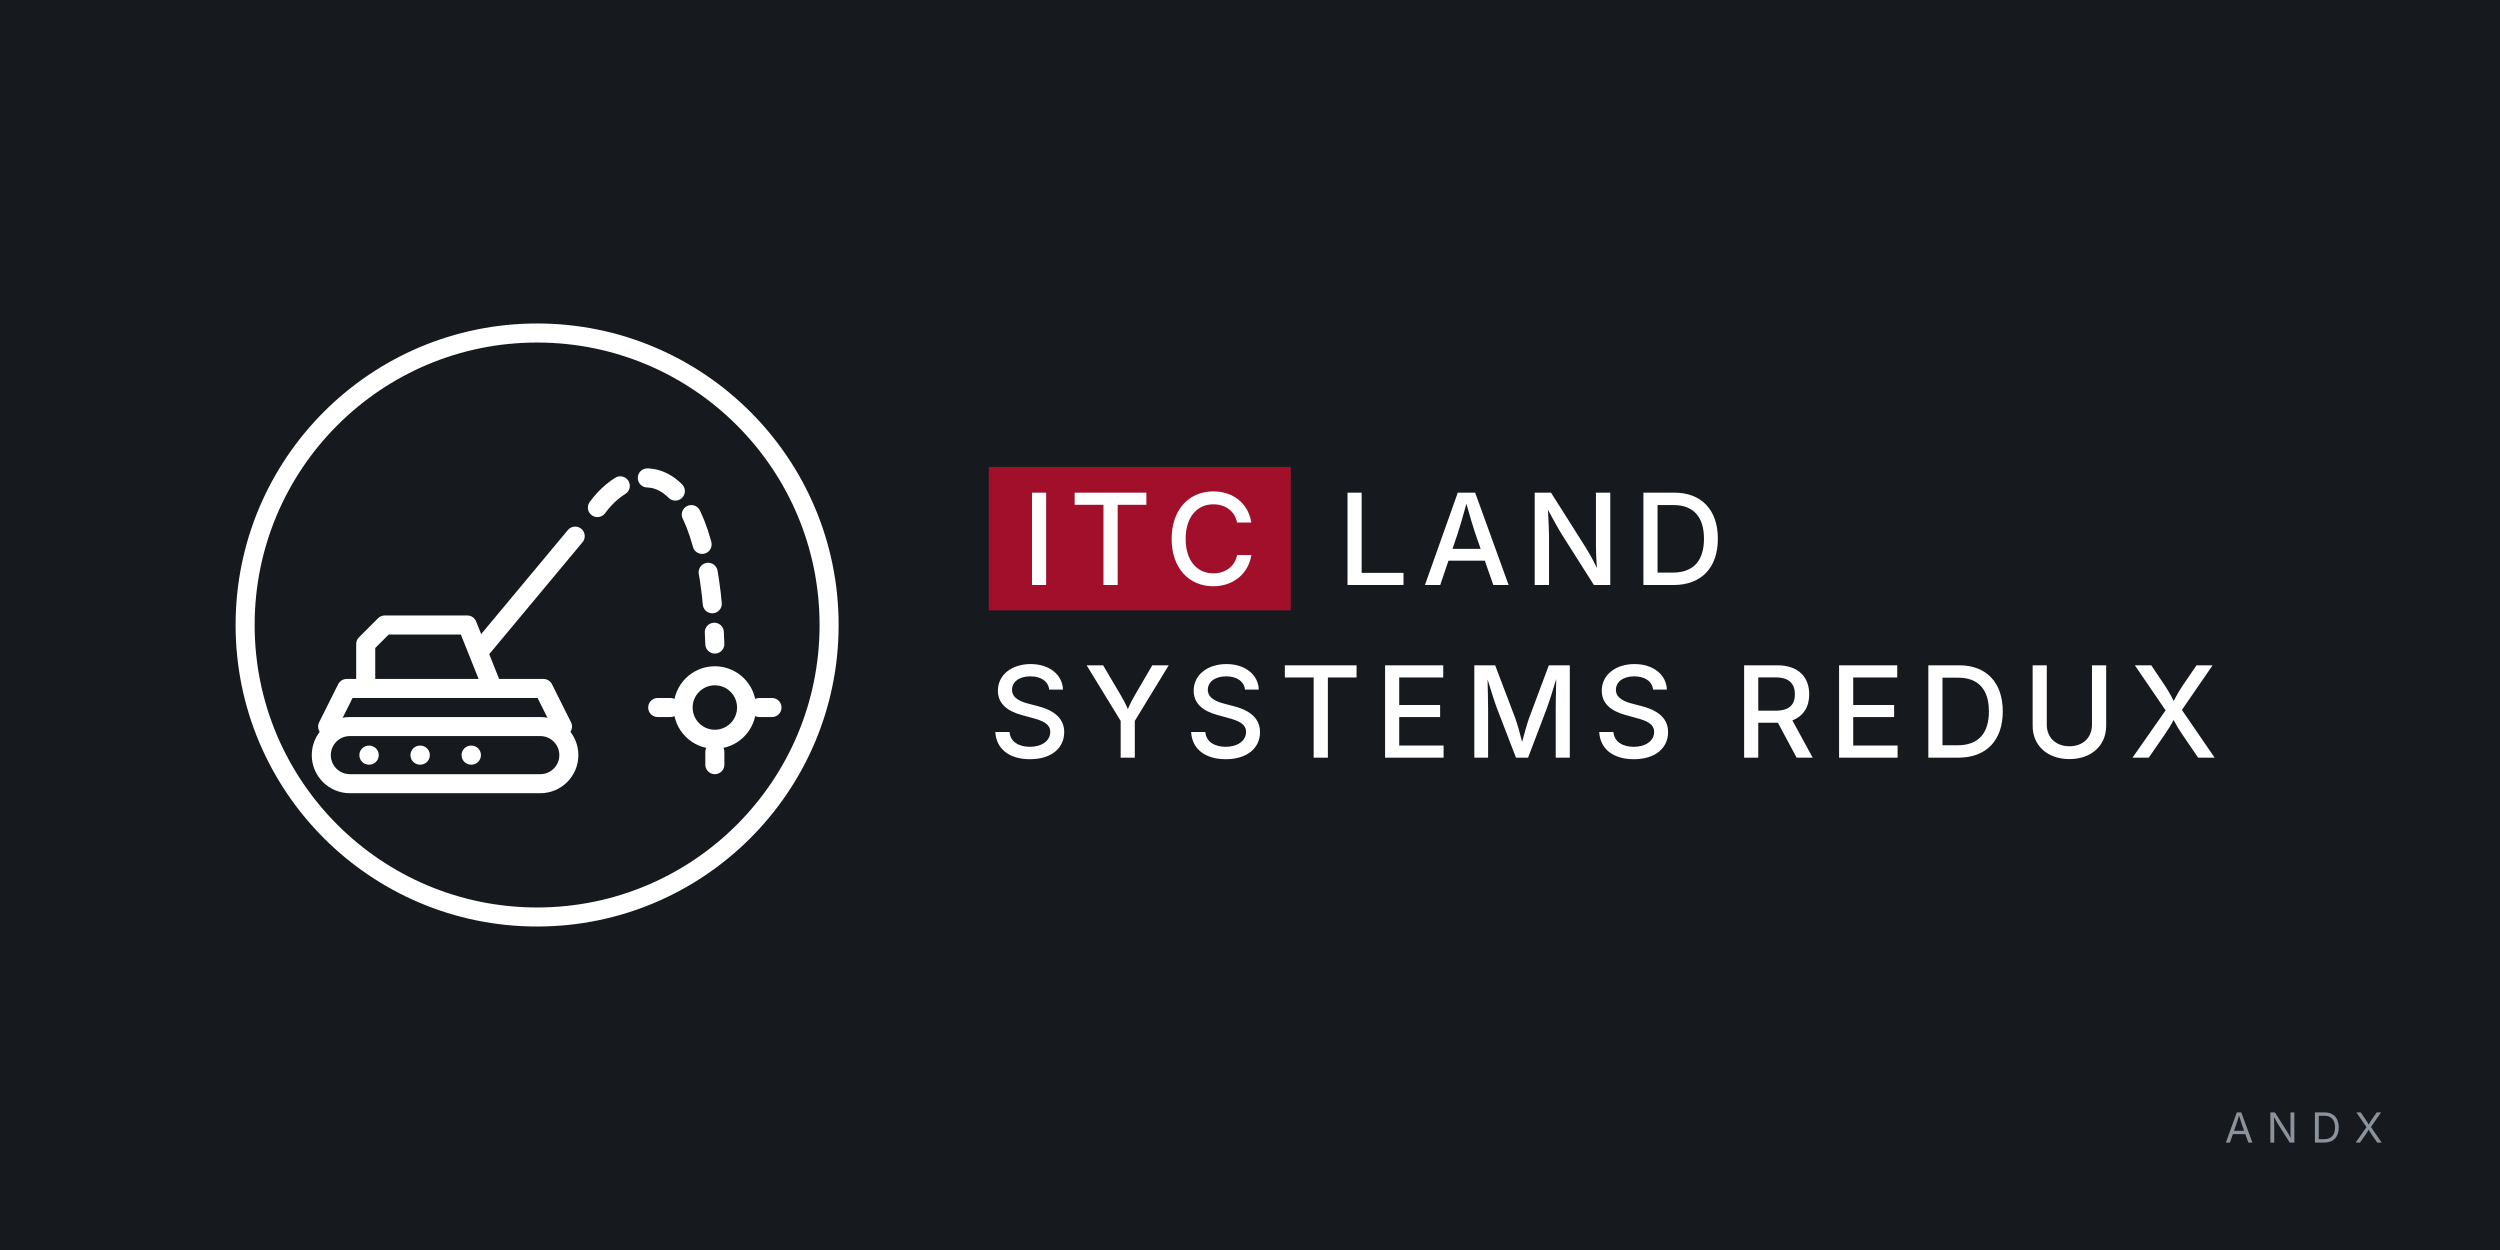
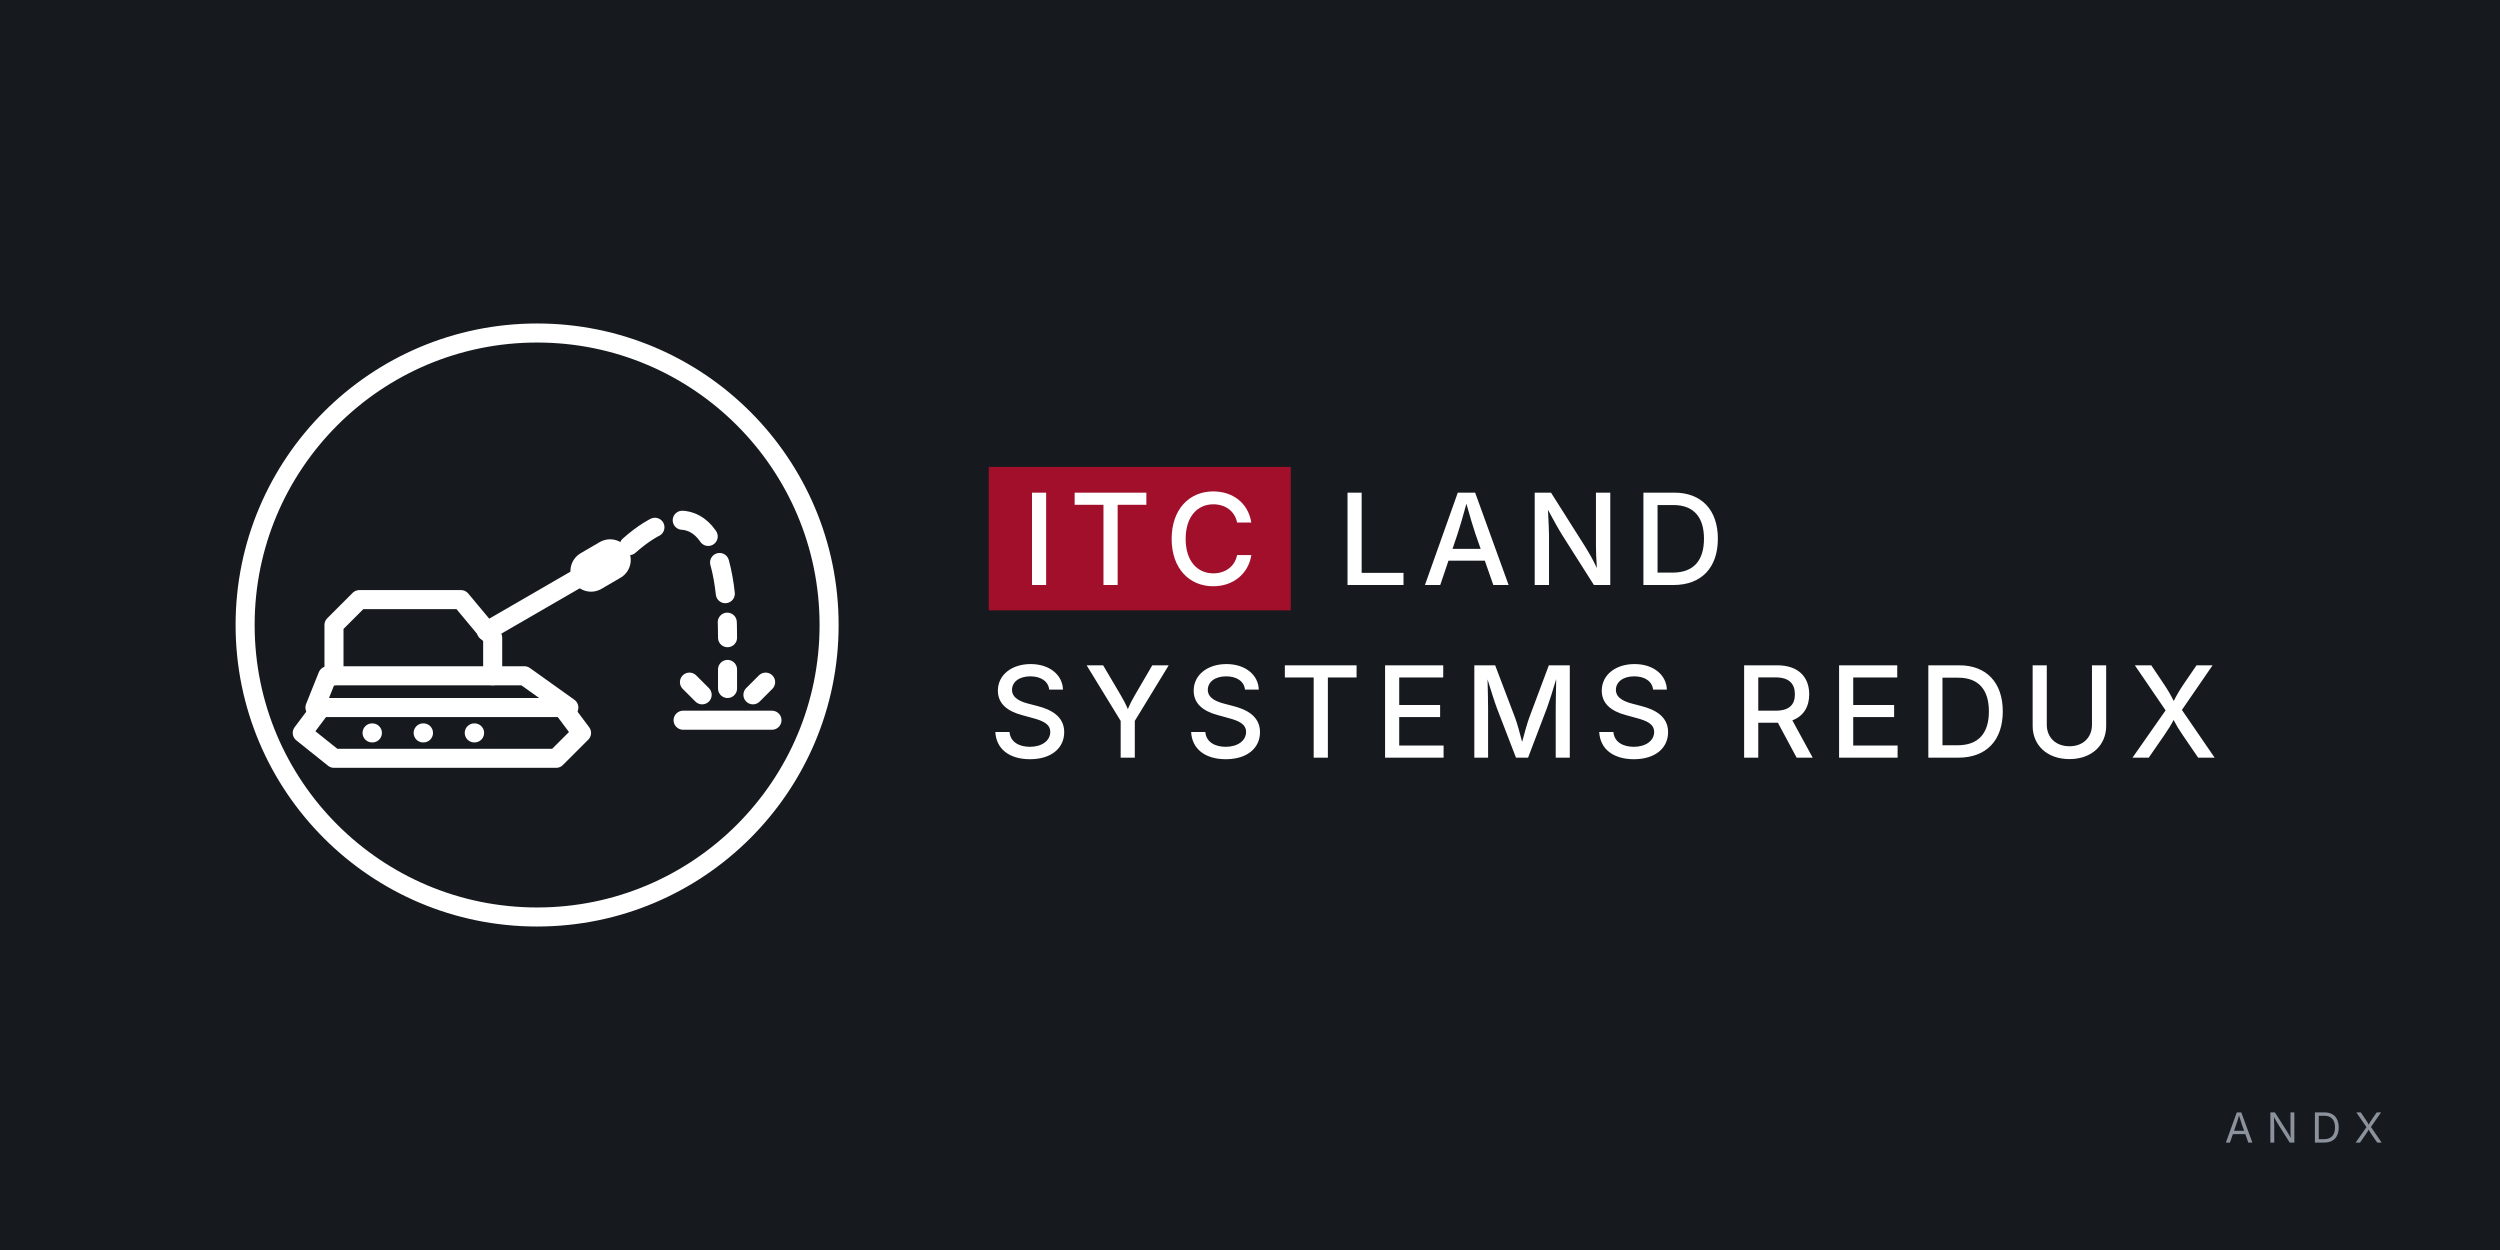
<svg xmlns="http://www.w3.org/2000/svg" width="2048" height="1024" viewBox="0 0 2048 1024">
  <rect width="2048" height="1024" fill="#161A1F" />
  <g transform="translate(180.00 252.00) scale(2.6)" color="#FFFFFF" fill="none" stroke="#FFFFFF" stroke-width="6" stroke-linecap="round" stroke-linejoin="round">
    <circle cx="100" cy="100" r="92" />
-     <rect x="32" y="132" width="78" height="18" rx="9" />
-     <path d="M47 141 H95" stroke-dasharray="0.1 16" />
-     <path d="M34 132 L40 120 H102 L108 132" />
-     <path d="M46 120 V106 L52 100 H78 L86 120" />
-     <path d="M82 108 L112 72" />
-     <path d="M119 63 C130 48 154 44 156 106" stroke-dasharray="10 9" />
-     <circle cx="156" cy="126" r="10" />
-     <path d="M138 126 H142 M170 126 H174 M156 140 V144" />
+     <path d="M26 134 L32 126 H108 L114 134 L106 142 H36 Z" />
+     <path d="M48 134 H96" stroke-dasharray="0.1 16" />
+     <path d="M30 126 L34 116 H96 L110 126" />
+     <path d="M36 116 V100 L44 92 H76 L86 104 V116" />
+     <path d="M84 102 L122 80" />
+     <path d="M117 83 L123 79.5" stroke-width="13" />
+     <path d="M129 75 C146 60 160 64 160 104" stroke-dasharray="10 9" />
+     <path d="M160 114 V120 M148 118 L152 122 M172 118 L168 122 M146 130 H174" />
  </g>
  <rect x="810.0" y="382.5" width="247.4" height="117.5" fill="#A10F2B" />
  <path fill="#FFFFFF" d="M856.997 403.576H845.419V479.24H856.997Z M880.346 413.529H903.96V479.24H915.588V413.529H939.1V403.576H880.346Z M993.883 480.256C1010.59 480.256 1022.777 469.693 1025.113 454.713H1013.434C1011.504 464.361 1003.43 469.693 993.985 469.693C981.035 469.693 971.285 459.842 971.285 441.459C971.285 423.178 980.985 413.123 993.985 413.123C1003.43 413.123 1011.504 418.404 1013.434 428.053H1025.063C1022.524 412.006 1009.828 402.56 993.883 402.56C974.281 402.56 959.809 417.185 959.809 441.459C959.809 465.631 974.231 480.256 993.883 480.256Z" />
  <path fill="#FFFFFF" d="M1103.889 479.24H1149.745V469.287H1115.468V403.576H1103.889Z M1167.305 479.24H1179.848L1186.602 459.283H1216.36L1223.317 479.24H1235.86L1208.438 403.576H1194.219ZM1189.903 449.635 1194.118 437.142C1195.996 431.353 1198.332 423.482 1201.278 412.666C1204.274 423.381 1206.559 431.099 1208.59 437.142L1212.957 449.635Z M1257.228 479.24H1268.959V438.869C1268.959 434.959 1268.553 427.138 1268.096 417.642C1273.58 427.799 1276.475 433.029 1280.182 438.97L1305.725 479.24H1319.131V403.576H1307.4V446.638C1307.4 451.006 1307.603 458.064 1308.162 465.377C1304.81 458.115 1301.408 452.377 1299.072 448.619L1270.584 403.576H1257.228Z M1370.918 479.24C1393.921 479.24 1407.277 464.97 1407.277 441.306C1407.277 417.795 1393.921 403.576 1371.628 403.576H1346.289V479.24ZM1357.867 469.084V413.732H1370.867C1387.371 413.732 1395.902 423.533 1395.902 441.306C1395.902 459.232 1387.371 469.084 1370.257 469.084Z" />
  <path fill="#FFFFFF" d="M843.77 621.95C861.543 621.95 871.801 612.606 871.801 599.758C871.801 586.098 859.664 580.918 850.016 578.43L842.652 576.5C836.863 574.977 829.043 572.285 829.043 565.125C829.043 558.727 834.832 554.055 844.023 554.055C852.605 554.055 858.75 558.016 859.512 564.922H870.785C870.43 552.887 859.816 544 844.277 544C829.043 544 817.465 552.684 817.465 565.785C817.465 576.145 824.777 582.493 837.168 585.793L846.004 588.231C854.129 590.414 860.375 593.004 860.375 599.606C860.375 606.918 853.316 611.793 843.719 611.793C834.984 611.793 827.672 607.934 827.012 599.657H815.383C816.094 613.469 826.758 621.95 843.77 621.95Z M918.052 620.68H929.63V590.567L957.408 545.016H943.951L929.884 569.137C927.65 572.946 925.822 576.348 923.943 580.918C922.064 576.45 920.236 573.098 917.9 569.137L903.681 545.016H890.173L918.052 590.567Z M1004.167 621.95C1021.941 621.95 1032.198 612.606 1032.198 599.758C1032.198 586.098 1020.062 580.918 1010.413 578.43L1003.05 576.5C997.261 574.977 989.441 572.285 989.441 565.125C989.441 558.727 995.23 554.055 1004.421 554.055C1013.003 554.055 1019.148 558.016 1019.909 564.922H1031.183C1030.827 552.887 1020.214 544 1004.675 544C989.441 544 977.862 552.684 977.862 565.785C977.862 576.145 985.175 582.493 997.566 585.793L1006.402 588.231C1014.527 590.414 1020.773 593.004 1020.773 599.606C1020.773 606.918 1013.714 611.793 1004.116 611.793C995.382 611.793 988.07 607.934 987.409 599.657H975.78C976.491 613.469 987.155 621.95 1004.167 621.95Z M1052.552 554.969H1076.165V620.68H1087.794V554.969H1111.305V545.016H1052.552Z M1134.655 620.68H1182.592V610.727H1146.233V587.418H1179.748V577.516H1146.233V554.969H1182.288V545.016H1134.655Z M1207.77 620.68H1219.043V579.953C1219.043 574.164 1218.789 564.465 1218.586 556.543C1221.48 565.887 1224.477 575.383 1226.203 579.953L1241.895 620.68H1251.797L1267.285 579.953C1269.012 575.231 1272.16 565.481 1274.852 556.289C1274.699 564.719 1274.445 574.368 1274.445 579.953V620.68H1285.973V545.016H1268.809L1252.559 588.434C1251.086 592.598 1248.699 601.028 1246.922 607.782C1245.195 600.875 1242.809 592.496 1241.336 588.434L1224.832 545.016H1207.77Z M1338.47 621.95C1356.244 621.95 1366.502 612.606 1366.502 599.758C1366.502 586.098 1354.365 580.918 1344.716 578.43L1337.353 576.5C1331.564 574.977 1323.744 572.285 1323.744 565.125C1323.744 558.727 1329.533 554.055 1338.724 554.055C1347.306 554.055 1353.451 558.016 1354.213 564.922H1365.486C1365.13 552.887 1354.517 544 1338.978 544C1323.744 544 1312.166 552.684 1312.166 565.785C1312.166 576.145 1319.478 582.493 1331.869 585.793L1340.705 588.231C1348.83 590.414 1355.076 593.004 1355.076 599.606C1355.076 606.918 1348.017 611.793 1338.42 611.793C1329.685 611.793 1322.373 607.934 1321.713 599.657H1310.084C1310.795 613.469 1321.459 621.95 1338.47 621.95Z M1428.79 620.68H1440.368V592.09H1455.805C1456.009 592.09 1456.263 592.09 1456.466 592.09L1471.802 620.68H1484.954L1468.298 590.11C1477.489 586.657 1482.11 578.938 1482.11 568.782C1482.11 554.817 1473.427 545.016 1455.907 545.016H1428.79ZM1440.368 582.188V554.918H1454.587C1465.759 554.918 1470.38 560.25 1470.38 568.782C1470.38 577.262 1465.759 582.188 1454.688 582.188Z M1506.577 620.68H1554.514V610.727H1518.155V587.418H1551.67V577.516H1518.155V554.969H1554.209V545.016H1506.577Z M1604.32 620.68C1627.324 620.68 1640.68 606.41 1640.68 582.746C1640.68 559.235 1627.324 545.016 1605.031 545.016H1579.691V620.68ZM1591.27 610.524V555.172H1604.27C1620.773 555.172 1629.305 564.973 1629.305 582.746C1629.305 600.672 1620.773 610.524 1603.66 610.524Z M1695.31 621.848C1713.388 621.848 1725.373 610.575 1725.373 594.68V545.016H1713.744V593.715C1713.744 603.922 1706.685 611.336 1695.31 611.336C1683.884 611.336 1676.724 603.922 1676.724 593.715V545.016H1665.146V594.68C1665.146 610.575 1677.08 621.848 1695.31 621.848Z M1746.945 620.68H1760.249L1772.741 602.602C1776.55 597.067 1778.327 594.172 1780.613 589.805C1782.948 594.274 1784.624 597.118 1788.382 602.602L1800.722 620.68H1814.23L1787.417 581.578L1812.554 545.016H1799.402L1789.195 559.946C1785.03 566.09 1783.152 569.493 1780.714 574.266C1778.277 569.442 1776.499 566.141 1772.335 559.946L1762.331 545.016H1748.874L1774.062 581.934Z" />
  <path fill="#8B929C" d="M1823.42 936.0H1826.773L1829.164 929.094H1839.357L1841.831 936.0H1845.151L1836.053 911.264H1832.401ZM1830.127 926.338 1831.87 921.324C1832.401 919.797 1833.165 917.439 1834.211 913.787C1835.256 917.373 1835.987 919.664 1836.585 921.324L1838.378 926.338Z M1859.883 936.0H1863.053V921.889C1863.053 920.693 1862.937 918.22 1862.804 915.049C1864.73 918.485 1865.677 920.146 1866.805 921.922L1875.77 936.0H1879.522V911.264H1876.368V926.438C1876.368 927.766 1876.385 929.874 1876.584 932.265C1875.455 930.023 1874.326 928.131 1873.662 927.085L1863.601 911.264H1859.883Z M1904.099 936.0C1911.636 936.0 1915.902 931.318 1915.902 923.582C1915.902 915.912 1911.636 911.264 1904.414 911.264H1896.379V936.0ZM1899.533 933.211V914.053H1904.198C1909.926 914.053 1912.848 917.639 1912.848 923.582C1912.848 929.592 1909.926 933.211 1903.899 933.211Z M1929.754 936.0H1933.34L1937.706 929.725C1938.984 927.898 1939.599 926.936 1940.412 925.375C1941.242 927.002 1941.84 927.915 1943.085 929.725L1947.418 936.0H1951.054L1942.271 923.217L1950.589 911.264H1947.02L1943.384 916.51C1941.923 918.618 1941.325 919.581 1940.445 921.308C1939.549 919.564 1938.968 918.635 1937.523 916.51L1933.954 911.264H1930.302L1938.619 923.333Z" />
</svg>
